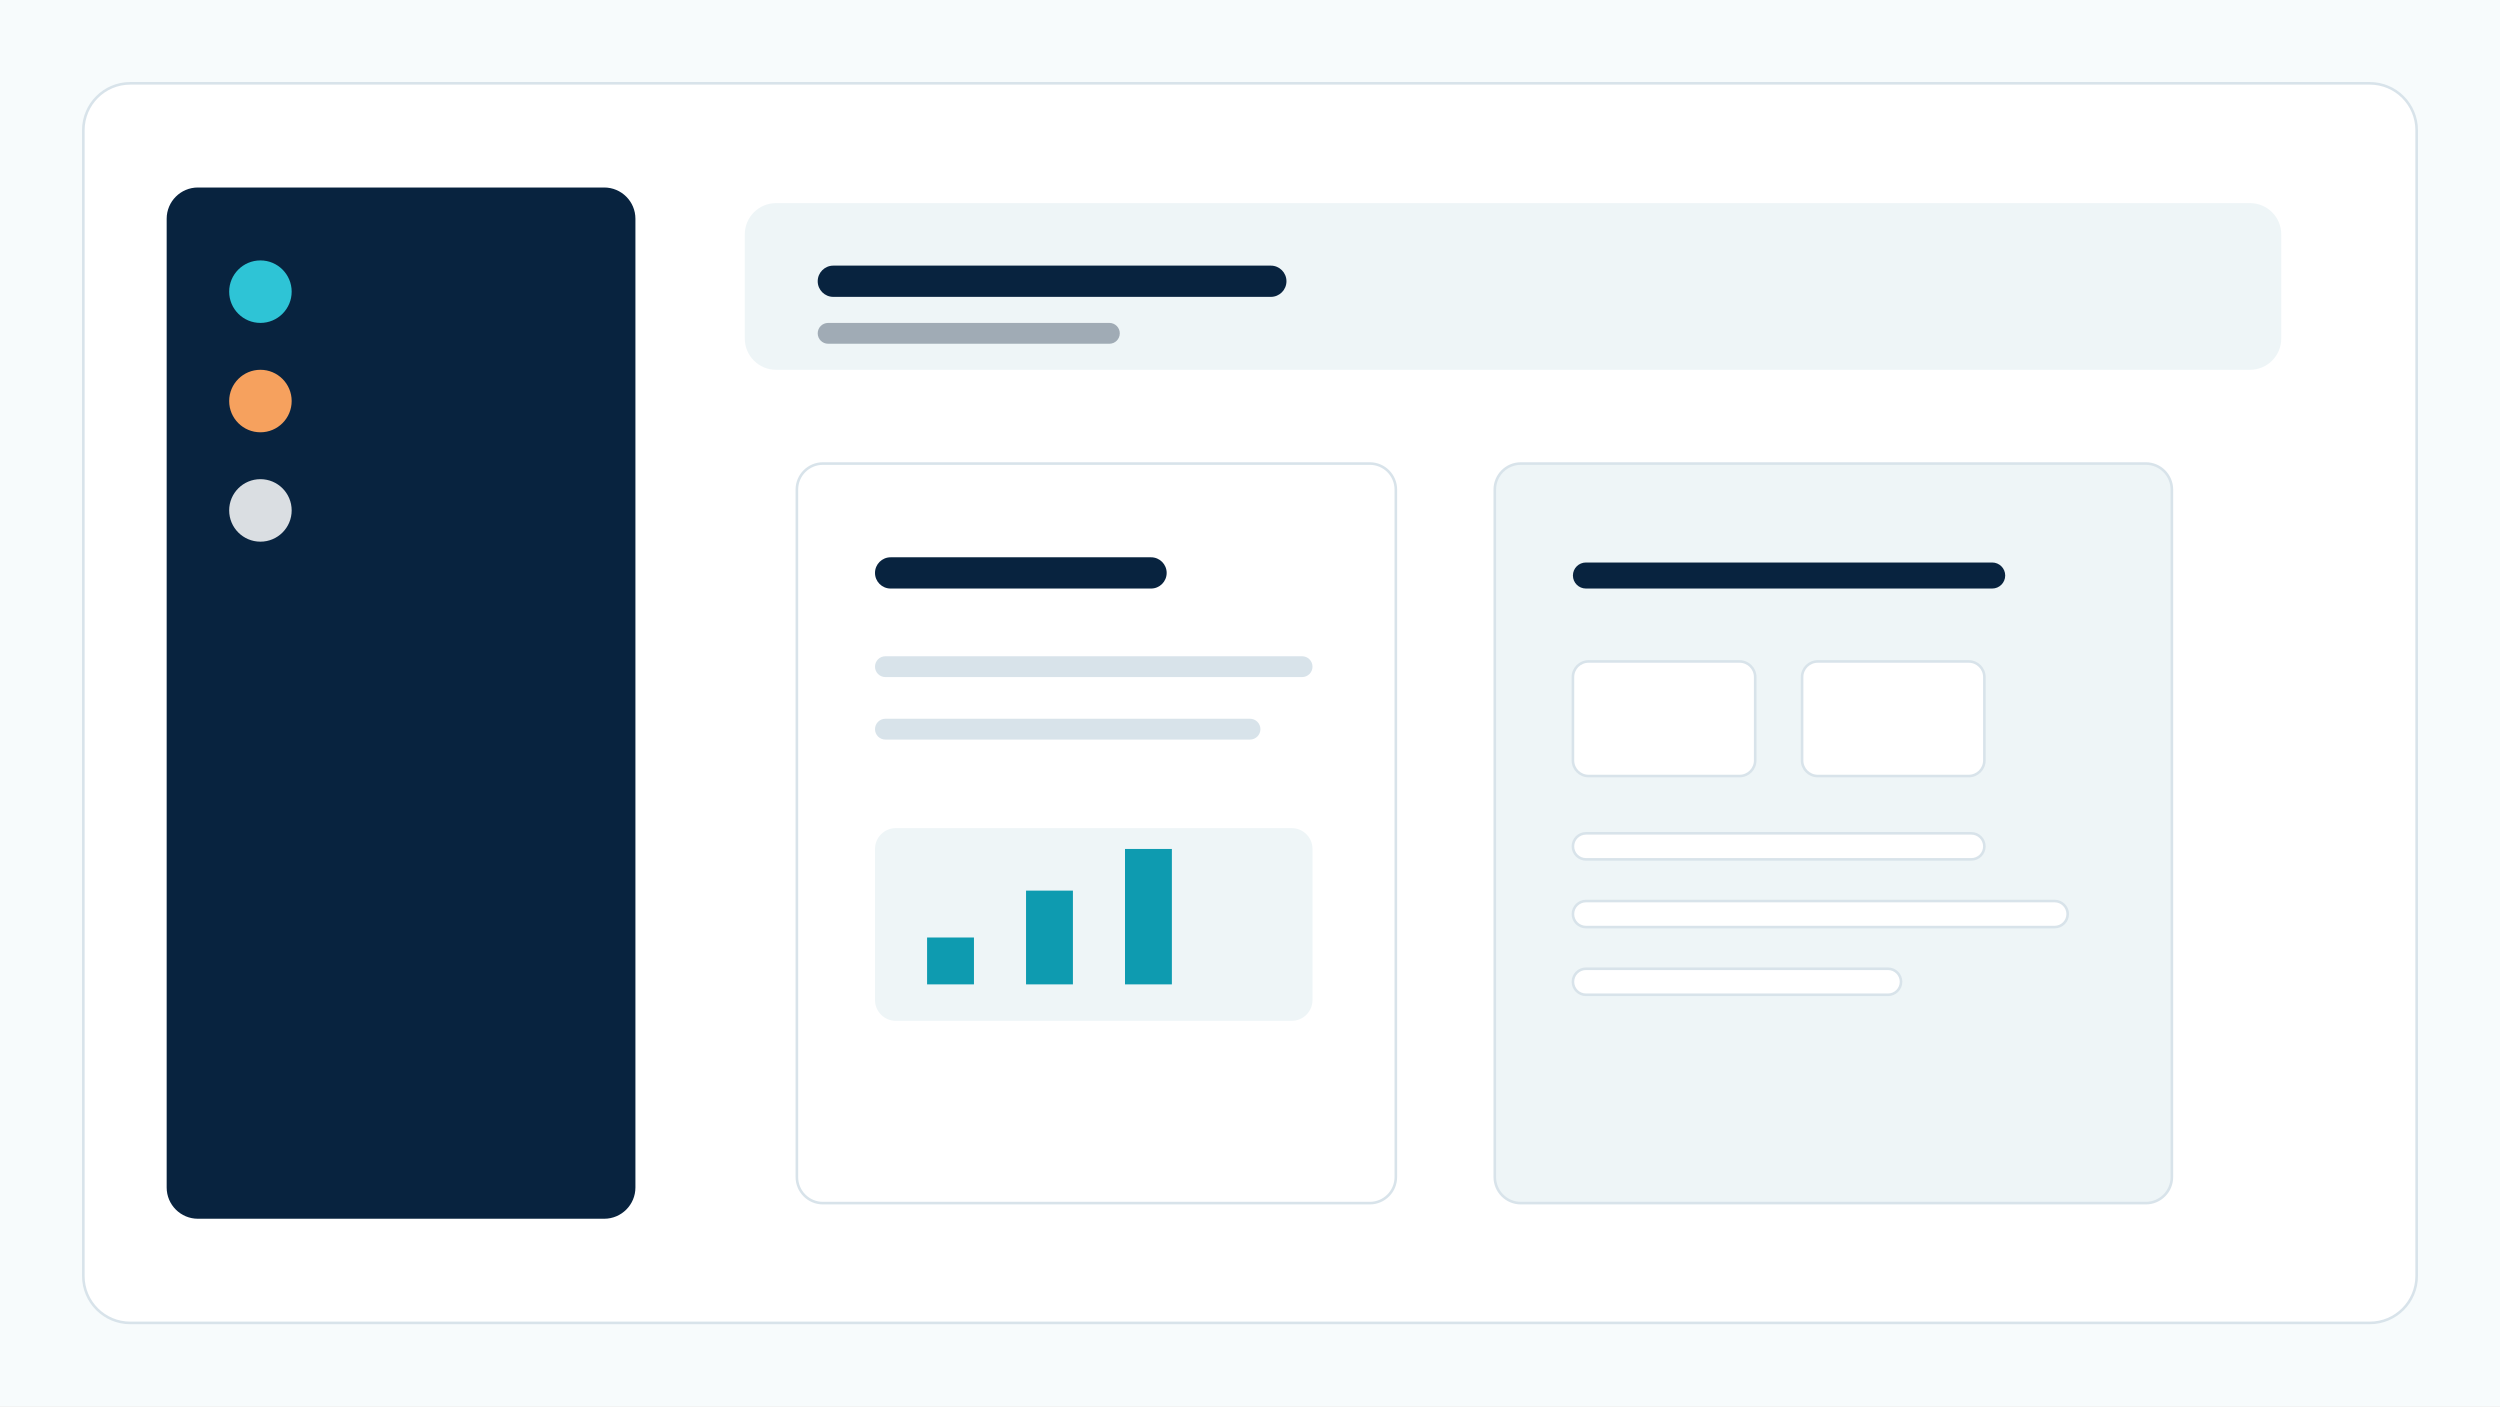
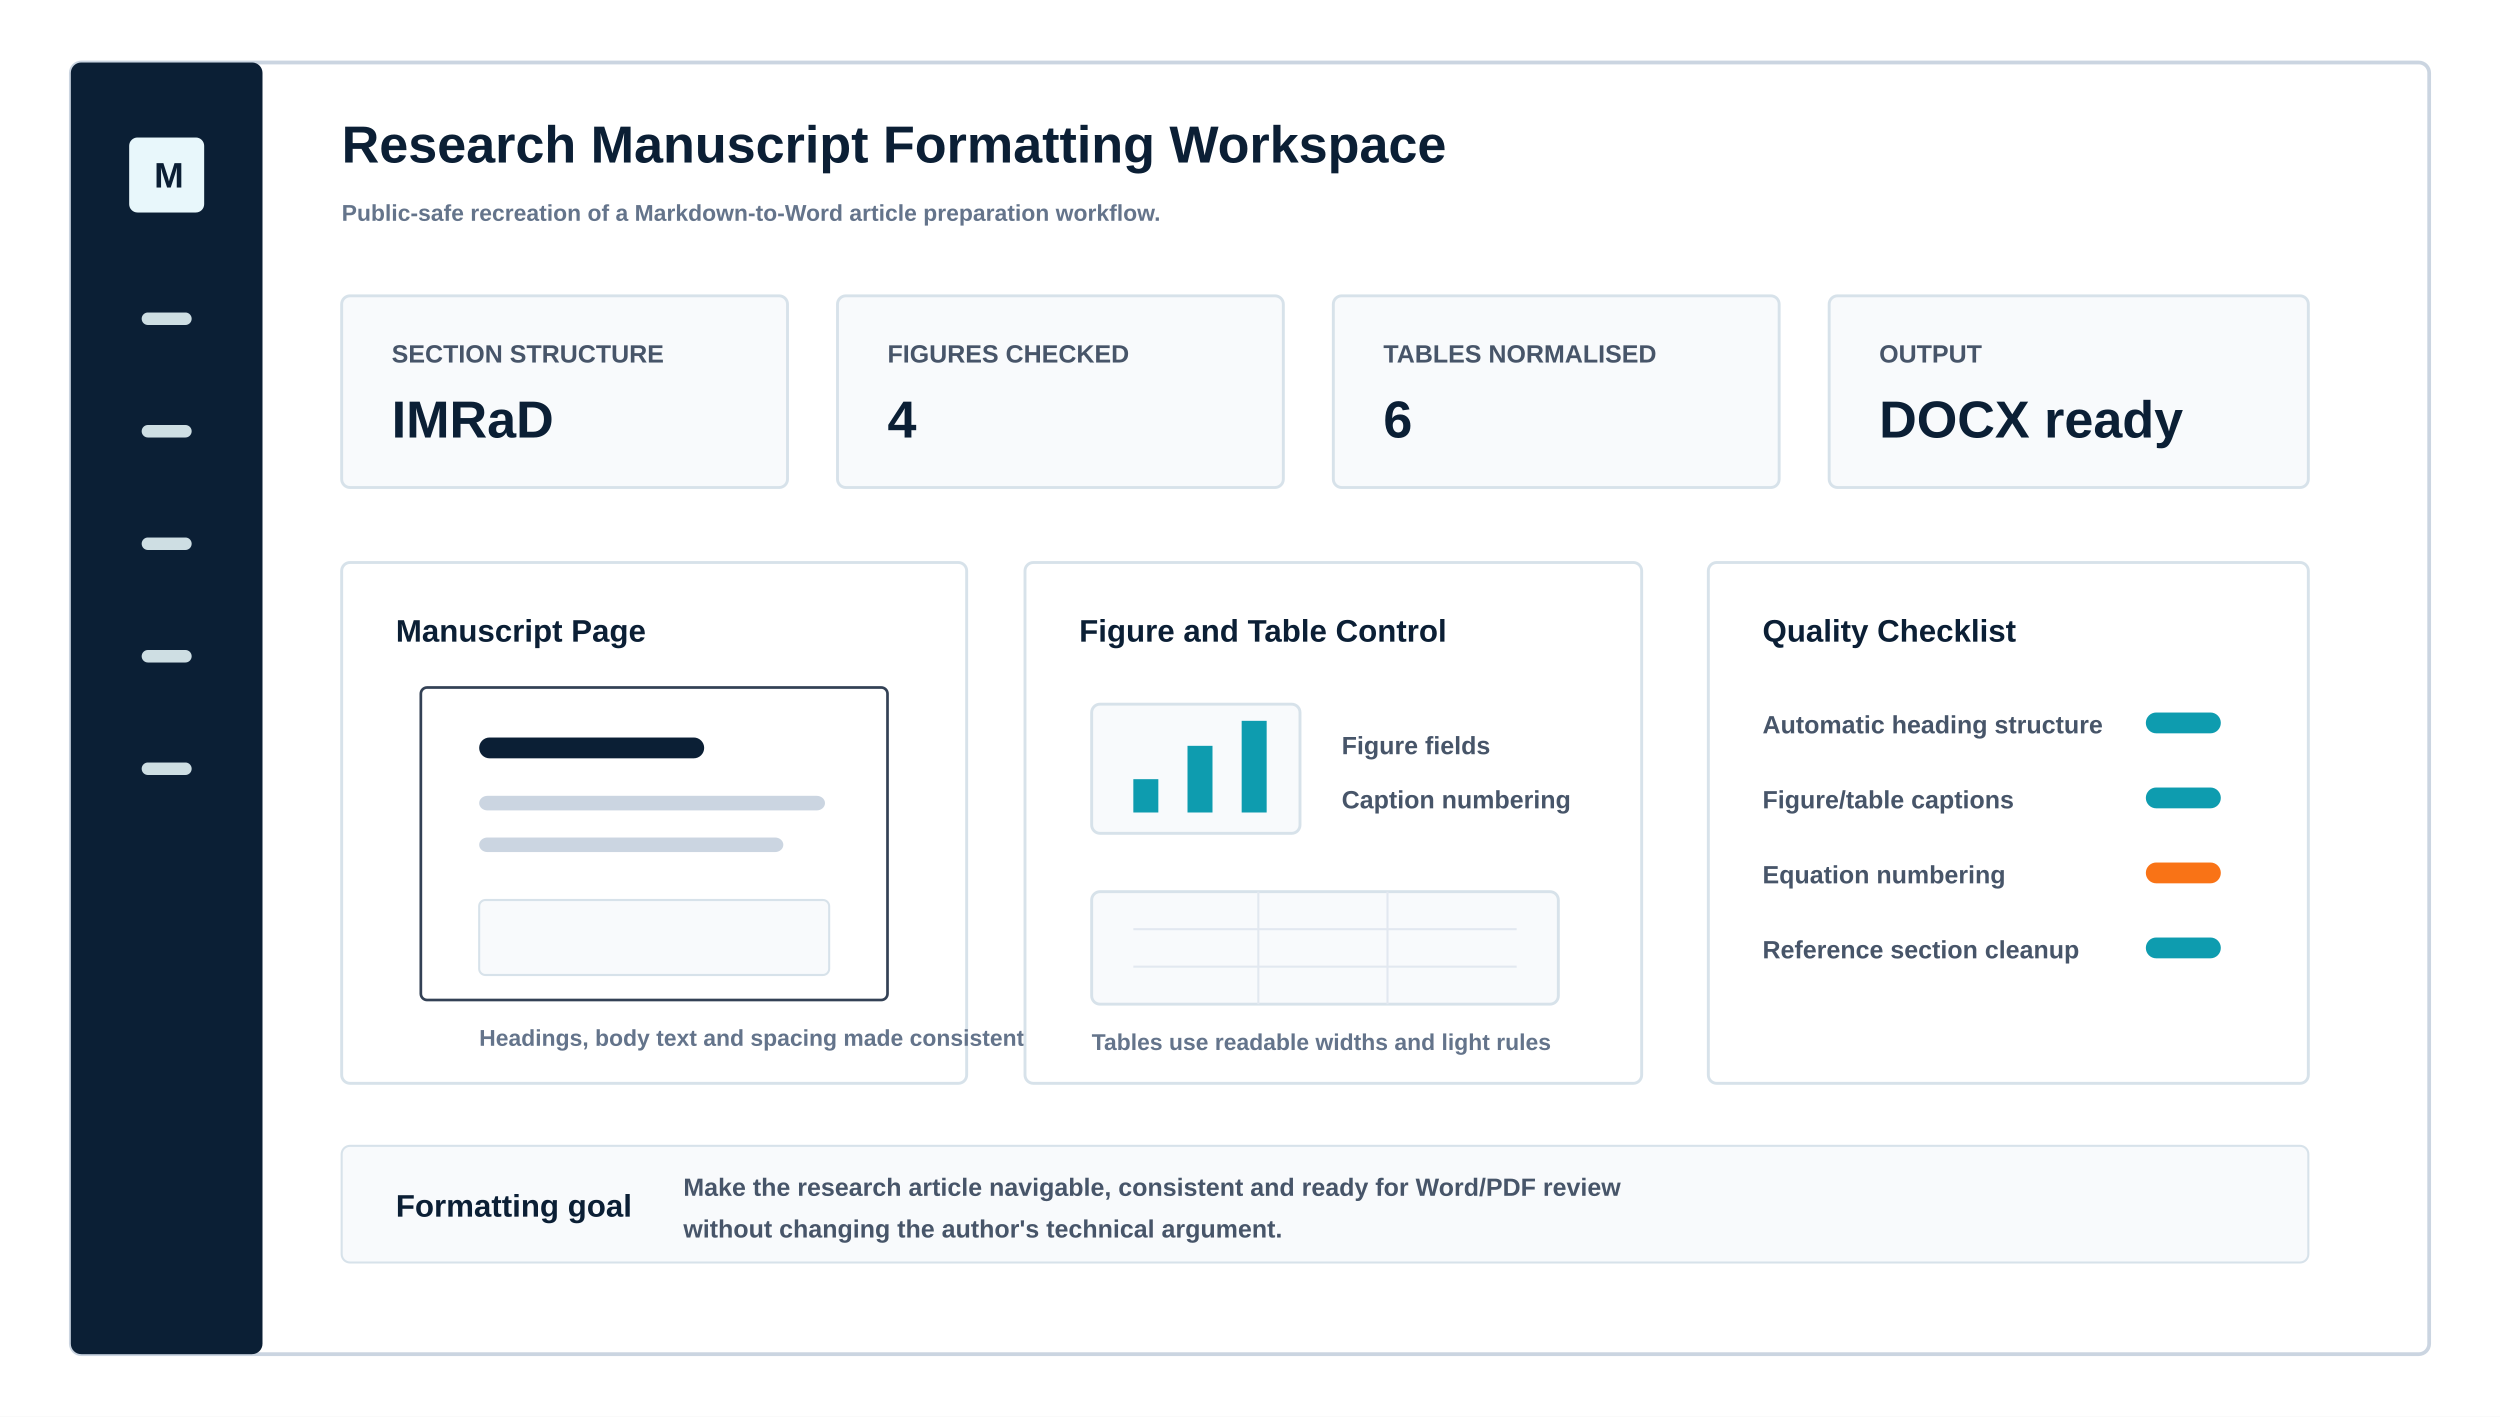
- <svg xmlns="http://www.w3.org/2000/svg" viewBox="0 0 960 540" role="img">
-   <rect width="960" height="540" fill="#f7fbfc" />
-   <rect x="32" y="32" width="896" height="476" rx="18" fill="#ffffff" stroke="#d8e3ea" />
-   <rect x="64" y="72" width="180" height="396" rx="12" fill="#08233f" />
-   <circle cx="100" cy="112" r="12" fill="#2ec4d6" />
-   <circle cx="100" cy="154" r="12" fill="#f6a15e" />
-   <circle cx="100" cy="196" r="12" fill="#ffffff" opacity=".85" />
-   <rect x="286" y="78" width="590" height="64" rx="12" fill="#eef5f7" />
-   <rect x="314" y="102" width="180" height="12" rx="6" fill="#08233f" />
-   <rect x="314" y="124" width="116" height="8" rx="4" fill="#526173" opacity=".5" />
-   <rect x="306" y="178" width="230" height="284" rx="10" fill="#ffffff" stroke="#d8e3ea" />
-   <rect x="336" y="214" width="112" height="12" rx="6" fill="#08233f" />
-   <rect x="336" y="252" width="168" height="8" rx="4" fill="#d8e3ea" />
-   <rect x="336" y="276" width="148" height="8" rx="4" fill="#d8e3ea" />
-   <rect x="336" y="318" width="168" height="74" rx="8" fill="#eef5f7" />
-   <g fill="#0e9bb0">
-     <rect x="356" y="360" width="18" height="18" />
-     <rect x="394" y="342" width="18" height="36" />
-     <rect x="432" y="326" width="18" height="52" />
+ <svg xmlns="http://www.w3.org/2000/svg" width="1200" height="680" viewBox="0 0 1200 680" role="img" aria-labelledby="title desc">
+   <defs>
+     <style>
+       .title { font-family: Arial, Helvetica, sans-serif; font-size: 25px; font-weight: 700; fill: #0b1f35; }
+       .head { font-family: Arial, Helvetica, sans-serif; font-size: 15px; font-weight: 700; fill: #0b1f35; }
+       .copy { font-family: Arial, Helvetica, sans-serif; font-size: 12px; font-weight: 600; fill: #475569; }
+       .small { font-family: Arial, Helvetica, sans-serif; font-size: 11px; font-weight: 700; fill: #64748b; }
+       .shell { fill: #ffffff; stroke: #cbd5e1; stroke-width: 1.8; }
+       .nav { fill: #0b1f35; }
+       .card { fill: #ffffff; stroke: #d7e2ea; stroke-width: 1.4; }
+       .soft { fill: #f8fafc; stroke: #d7e2ea; stroke-width: 1.4; }
+       .paper { fill: #ffffff; stroke: #334155; stroke-width: 1.3; }
+       .teal { fill: #0e9caf; }
+       .orange { fill: #f97316; }
+       .grid { stroke: #e2e8f0; stroke-width: 1; }
+     </style>
+   </defs>
+   <rect width="1200" height="680" fill="#ffffff" />
+   <rect x="34" y="30" width="1132" height="620" rx="5" class="shell" />
+   <rect x="34" y="30" width="92" height="620" rx="5" class="nav" />
+   <rect x="62" y="66" width="36" height="36" rx="4" fill="#e8f7fb" />
+   <text x="74" y="90" font-family="Arial, Helvetica, sans-serif" font-size="17" font-weight="700" fill="#0b1f35">M</text>
+   <g fill="#e8f7fb" opacity="0.88">
+     <rect x="68" y="150" width="24" height="6" rx="3" />
+     <rect x="68" y="204" width="24" height="6" rx="3" />
+     <rect x="68" y="258" width="24" height="6" rx="3" />
+     <rect x="68" y="312" width="24" height="6" rx="3" />
+     <rect x="68" y="366" width="24" height="6" rx="3" />
  </g>
-   <rect x="574" y="178" width="260" height="284" rx="10" fill="#eef5f7" stroke="#d8e3ea" />
-   <rect x="604" y="216" width="166" height="10" rx="5" fill="#08233f" />
-   <g fill="#fff" stroke="#d8e3ea">
-     <rect x="604" y="254" width="70" height="44" rx="6" />
-     <rect x="692" y="254" width="70" height="44" rx="6" />
-     <rect x="604" y="320" width="158" height="10" rx="5" />
-     <rect x="604" y="346" width="190" height="10" rx="5" />
-     <rect x="604" y="372" width="126" height="10" rx="5" />
+   <text x="164" y="78" class="title">Research Manuscript Formatting Workspace</text>
+   <text x="164" y="106" class="small">Public-safe recreation of a Markdown-to-Word article preparation workflow.</text>
+   <rect x="164" y="142" width="214" height="92" rx="4" class="soft" />
+   <text x="188" y="174" class="copy">SECTION STRUCTURE</text>
+   <text x="188" y="210" class="title">IMRaD</text>
+   <rect x="402" y="142" width="214" height="92" rx="4" class="soft" />
+   <text x="426" y="174" class="copy">FIGURES CHECKED</text>
+   <text x="426" y="210" class="title">4</text>
+   <rect x="640" y="142" width="214" height="92" rx="4" class="soft" />
+   <text x="664" y="174" class="copy">TABLES NORMALISED</text>
+   <text x="664" y="210" class="title">6</text>
+   <rect x="878" y="142" width="230" height="92" rx="4" class="soft" />
+   <text x="902" y="174" class="copy">OUTPUT</text>
+   <text x="902" y="210" class="title">DOCX ready</text>
+   <rect x="164" y="270" width="300" height="250" rx="4" class="card" />
+   <text x="190" y="308" class="head">Manuscript Page</text>
+   <rect x="202" y="330" width="224" height="150" rx="3" class="paper" />
+   <rect x="230" y="354" width="108" height="10" rx="5" fill="#0b1f35" />
+   <rect x="230" y="382" width="166" height="7" rx="4" fill="#cbd5e1" />
+   <rect x="230" y="402" width="146" height="7" rx="4" fill="#cbd5e1" />
+   <rect x="230" y="432" width="168" height="36" rx="3" fill="#f8fafc" stroke="#d7e2ea" />
+   <text x="230" y="502" class="small">Headings, body text and spacing made consistent</text>
+   <rect x="492" y="270" width="296" height="250" rx="4" class="card" />
+   <text x="518" y="308" class="head">Figure and Table Control</text>
+   <rect x="524" y="338" width="100" height="62" rx="4" class="soft" />
+   <g class="teal">
+     <rect x="544" y="374" width="12" height="16" />
+     <rect x="570" y="358" width="12" height="32" />
+     <rect x="596" y="346" width="12" height="44" />
  </g>
+   <text x="644" y="362" class="copy">Figure fields</text>
+   <text x="644" y="388" class="copy">Caption numbering</text>
+   <rect x="524" y="428" width="224" height="54" rx="4" class="soft" />
+   <path d="M544 446H728M544 464H728M604 428V482M666 428V482" class="grid" />
+   <text x="524" y="504" class="small">Tables use readable widths and light rules</text>
+   <rect x="820" y="270" width="288" height="250" rx="4" class="card" />
+   <text x="846" y="308" class="head">Quality Checklist</text>
+   <text x="846" y="352" class="copy">Automatic heading structure</text>
+   <rect x="1030" y="342" width="36" height="10" rx="5" class="teal" />
+   <text x="846" y="388" class="copy">Figure/table captions</text>
+   <rect x="1030" y="378" width="36" height="10" rx="5" class="teal" />
+   <text x="846" y="424" class="copy">Equation numbering</text>
+   <rect x="1030" y="414" width="36" height="10" rx="5" class="orange" />
+   <text x="846" y="460" class="copy">Reference section cleanup</text>
+   <rect x="1030" y="450" width="36" height="10" rx="5" class="teal" />
+   <rect x="164" y="550" width="944" height="56" rx="4" fill="#f8fafc" stroke="#d7e2ea" />
+   <text x="190" y="584" class="head">Formatting goal</text>
+   <text x="328" y="574" class="copy">Make the research article navigable, consistent and ready for Word/PDF review</text>
+   <text x="328" y="594" class="copy">without changing the author's technical argument.</text>
</svg>
